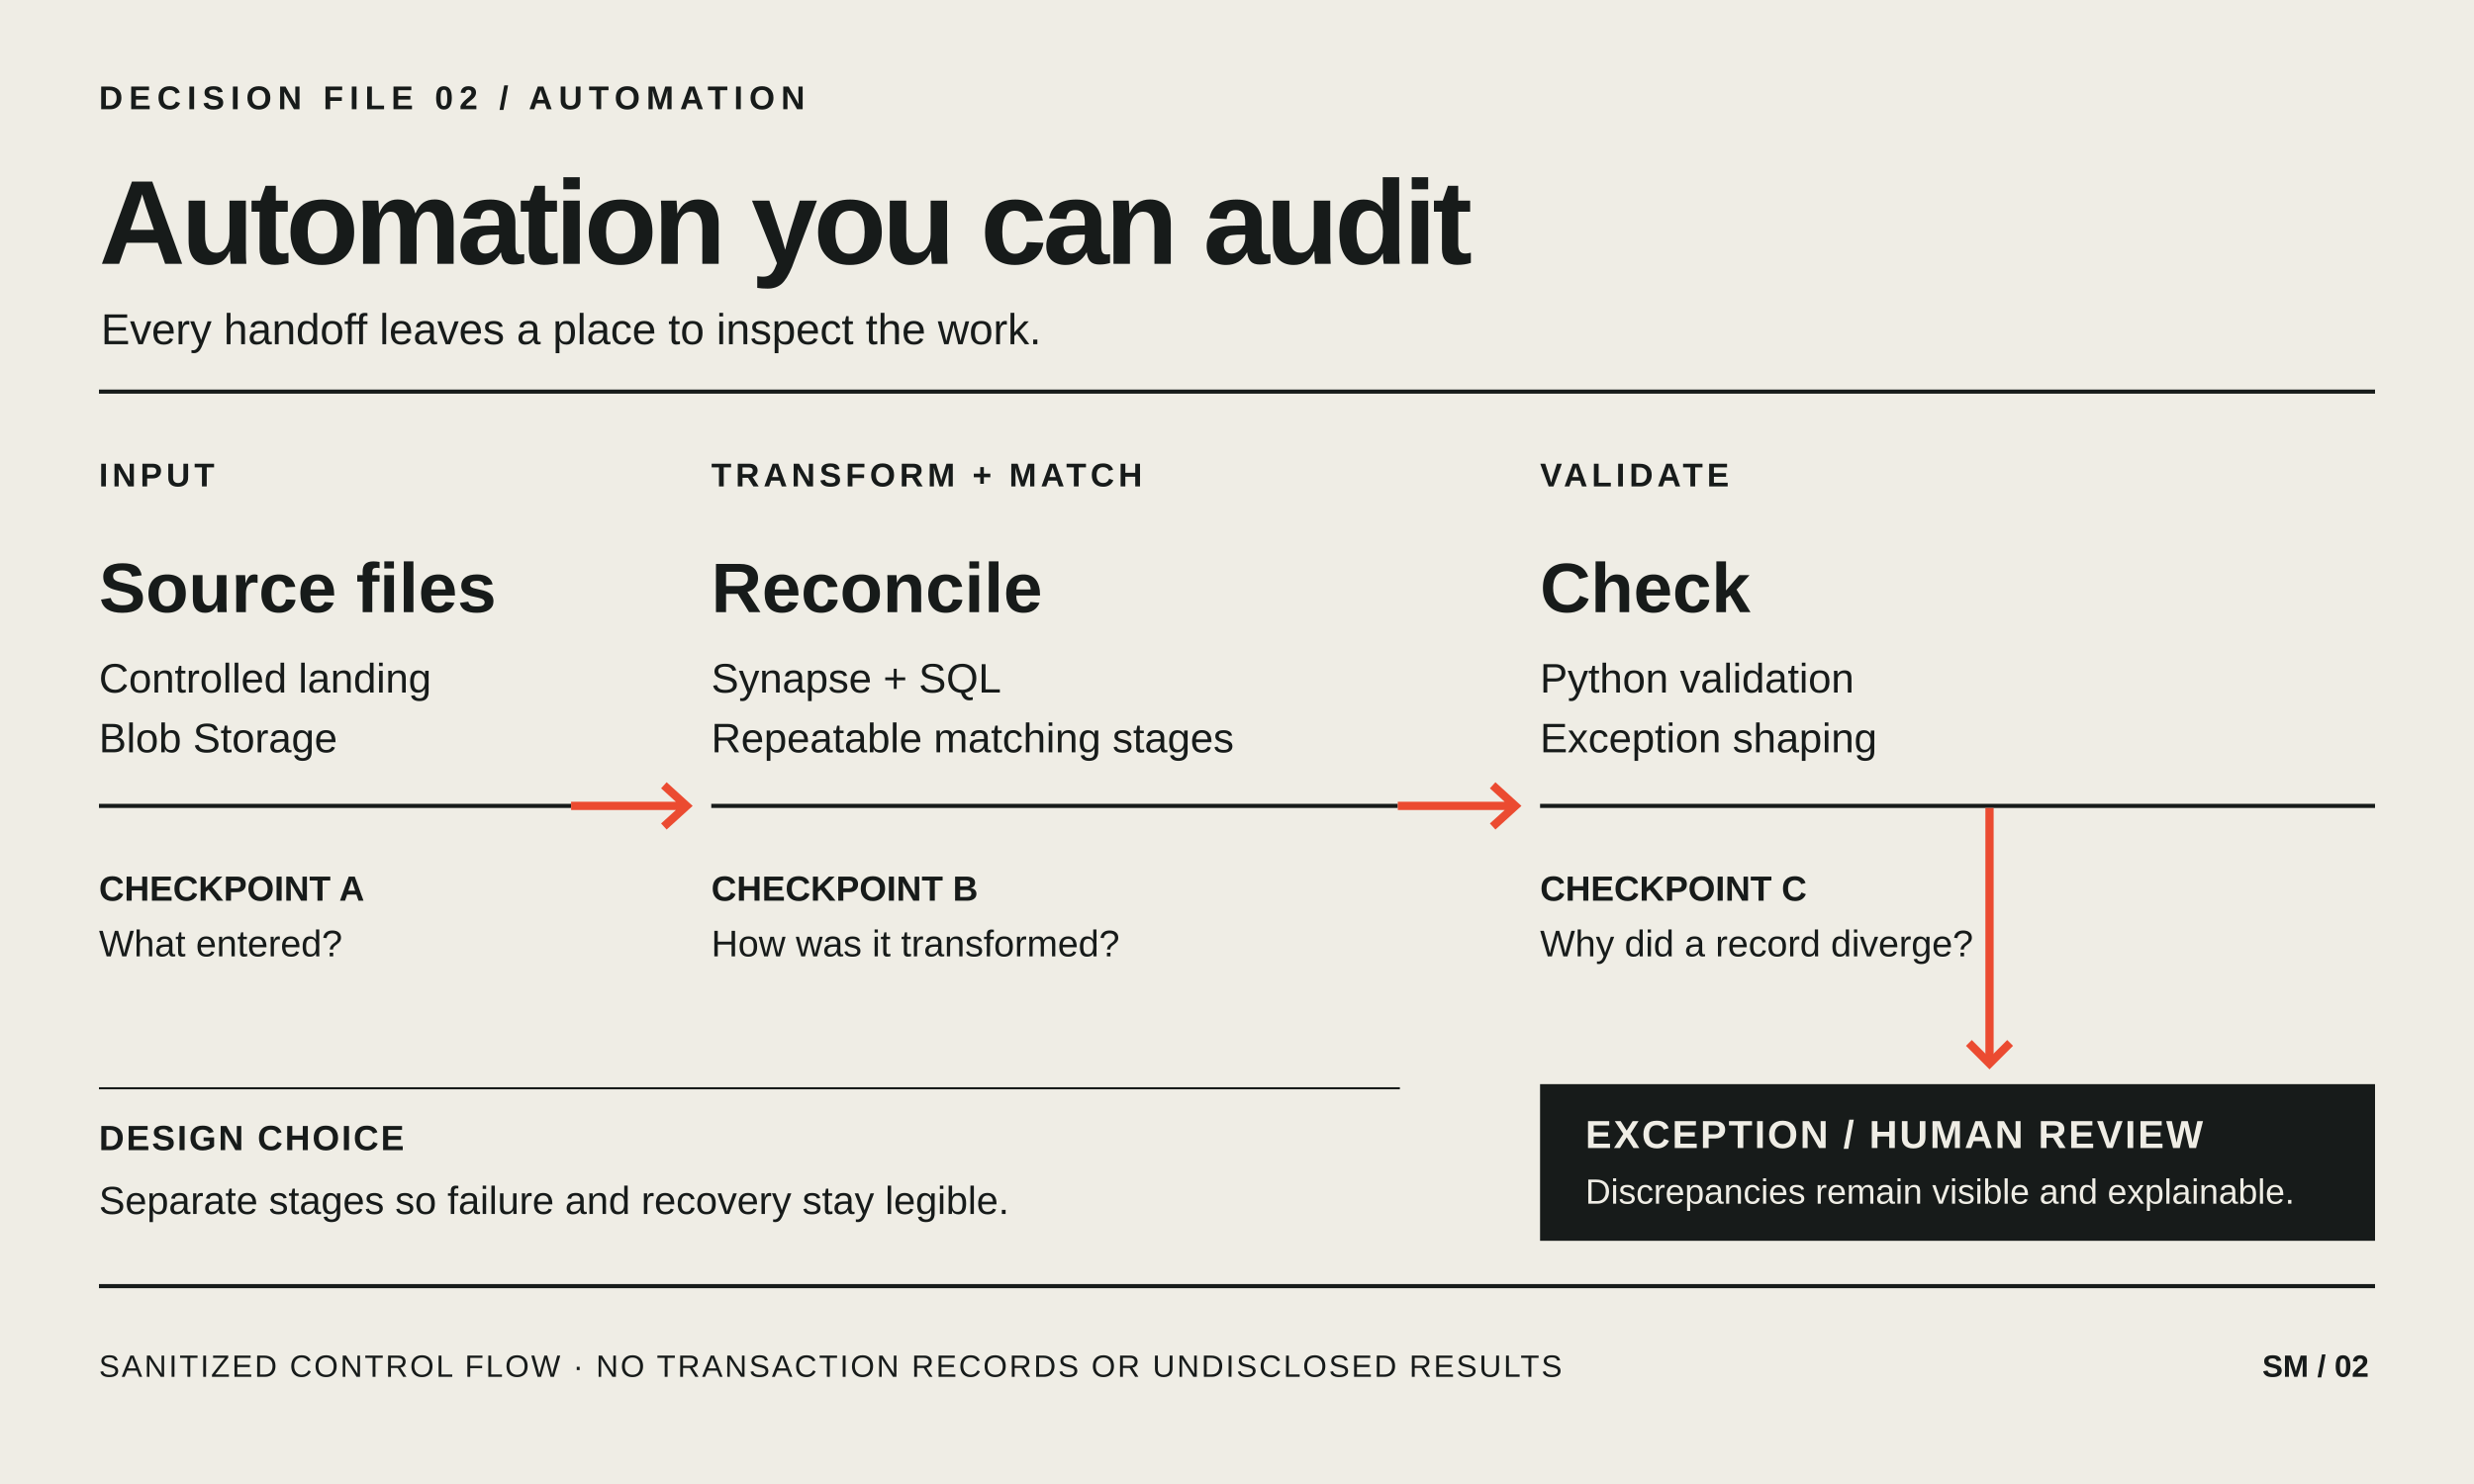
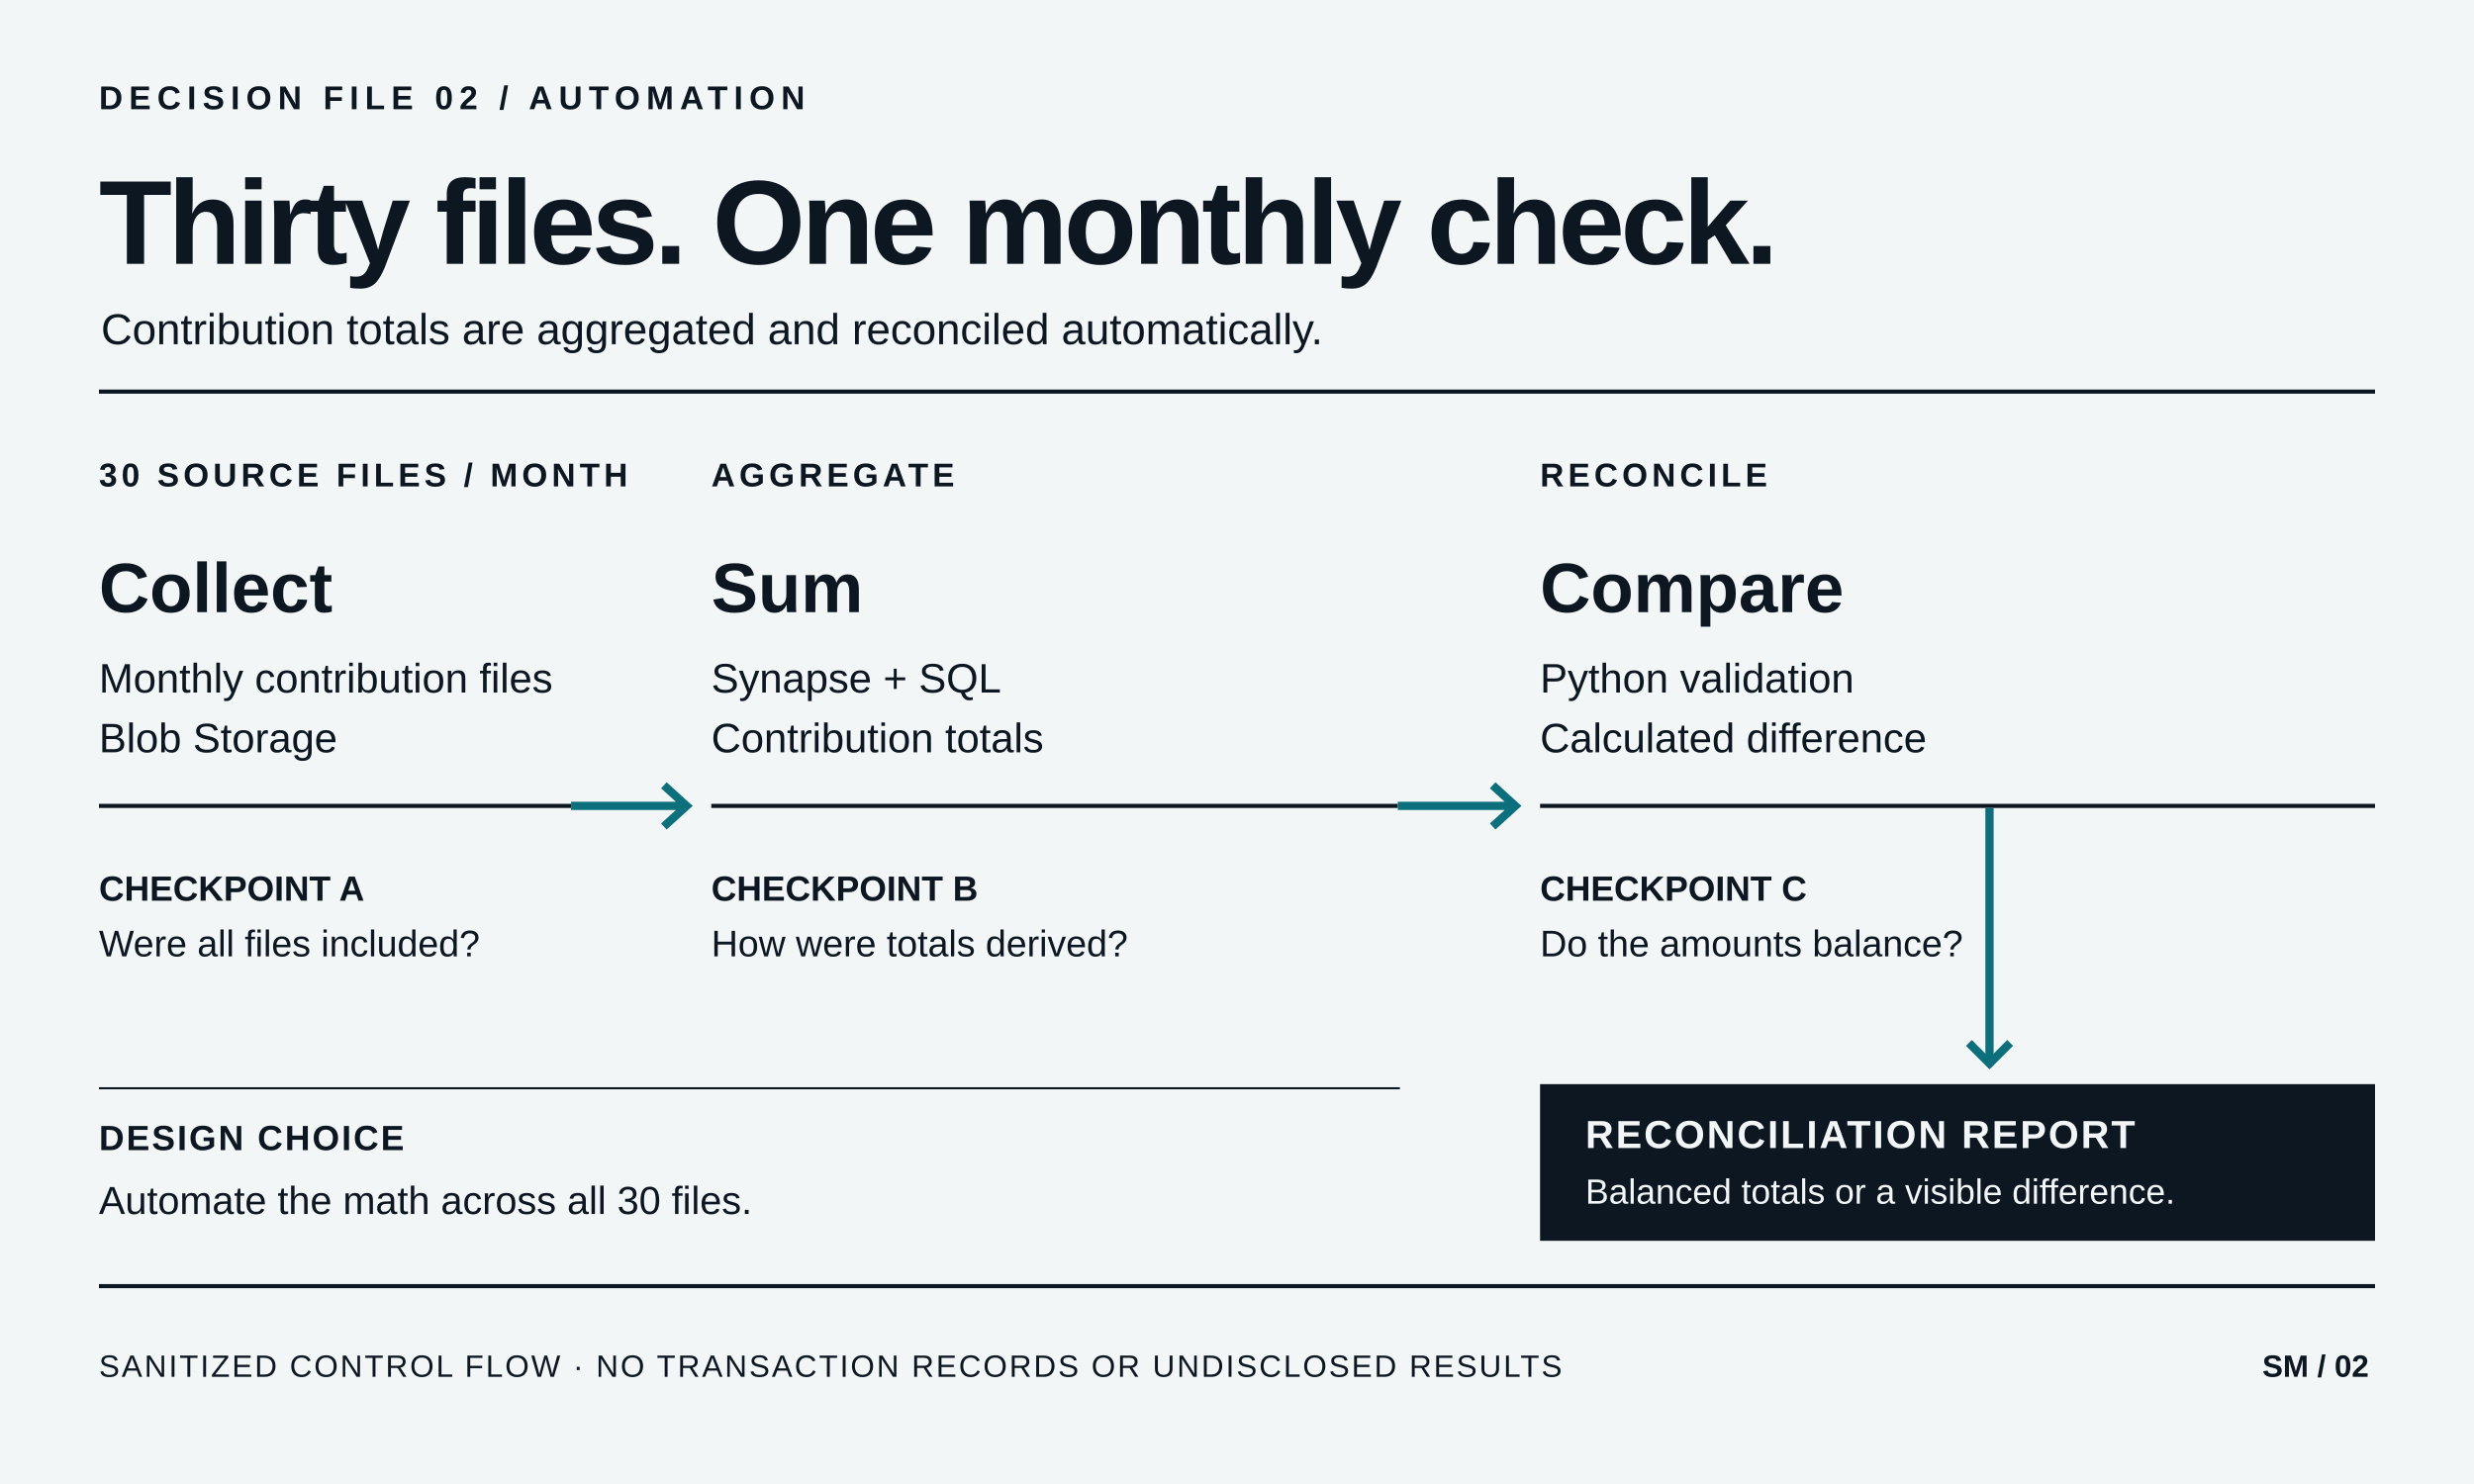
<svg xmlns="http://www.w3.org/2000/svg" viewBox="0 0 1200 720" role="img" aria-labelledby="title description">
-   <rect width="1200" height="720" fill="#EFEDE5" />
-   <g fill="#171B1A" font-family="Arial, Helvetica, sans-serif">
+   <rect width="1200" height="720" fill="#F2F6F7" />
+   <g fill="#0C1722" font-family="Arial, Helvetica, sans-serif">
    <text x="48" y="53" font-size="16" font-weight="700" letter-spacing="3">DECISION FILE 02 / AUTOMATION</text>
-     <text x="48" y="128" font-size="58" font-weight="800" letter-spacing="-2">Automation you can audit</text>
-     <text x="49" y="167" font-size="21">Every handoff leaves a place to inspect the work.</text>
+     <text x="48" y="128" font-size="58" font-weight="800" letter-spacing="-2">Thirty files. One monthly check.</text>
+     <text x="49" y="167" font-size="21">Contribution totals are aggregated and reconciled automatically.</text>
  </g>
-   <path d="M48 190H1152M48 624H1152" stroke="#171B1A" stroke-width="2" />
-   <g font-family="Arial, Helvetica, sans-serif" fill="#171B1A">
-     <text x="48" y="236" font-size="16" font-weight="700" letter-spacing="2">INPUT</text>
-     <text x="345" y="236" font-size="16" font-weight="700" letter-spacing="2">TRANSFORM + MATCH</text>
-     <text x="747" y="236" font-size="16" font-weight="700" letter-spacing="2">VALIDATE</text>
-     <text x="48" y="297" font-size="34" font-weight="700">Source files</text>
-     <text x="48" y="336" font-size="20">Controlled landing</text>
+   <path d="M48 190H1152M48 624H1152" stroke="#0C1722" stroke-width="2" />
+   <g font-family="Arial, Helvetica, sans-serif" fill="#0C1722">
+     <text x="48" y="236" font-size="16" font-weight="700" letter-spacing="2">30 SOURCE FILES / MONTH</text>
+     <text x="345" y="236" font-size="16" font-weight="700" letter-spacing="2">AGGREGATE</text>
+     <text x="747" y="236" font-size="16" font-weight="700" letter-spacing="2">RECONCILE</text>
+     <text x="48" y="297" font-size="34" font-weight="700">Collect</text>
+     <text x="48" y="336" font-size="20">Monthly contribution files</text>
    <text x="48" y="365" font-size="20">Blob Storage</text>
-     <text x="345" y="297" font-size="34" font-weight="700">Reconcile</text>
+     <text x="345" y="297" font-size="34" font-weight="700">Sum</text>
    <text x="345" y="336" font-size="20">Synapse + SQL</text>
-     <text x="345" y="365" font-size="20">Repeatable matching stages</text>
-     <text x="747" y="297" font-size="34" font-weight="700">Check</text>
+     <text x="345" y="365" font-size="20">Contribution totals</text>
+     <text x="747" y="297" font-size="34" font-weight="700">Compare</text>
    <text x="747" y="336" font-size="20">Python validation</text>
-     <text x="747" y="365" font-size="20">Exception shaping</text>
+     <text x="747" y="365" font-size="20">Calculated difference</text>
  </g>
-   <path d="M48 391H277M345 391H678M747 391H1152" stroke="#171B1A" stroke-width="2" />
-   <path d="M277 391H333M322 381L333 391L322 401M678 391H735M724 381L735 391L724 401" fill="none" stroke="#EB4B31" stroke-width="4" />
-   <g fill="#171B1A" font-family="Arial, Helvetica, sans-serif">
+   <path d="M48 391H277M345 391H678M747 391H1152" stroke="#0C1722" stroke-width="2" />
+   <path d="M277 391H333M322 381L333 391L322 401M678 391H735M724 381L735 391L724 401" fill="none" stroke="#0B707C" stroke-width="4" />
+   <g fill="#0C1722" font-family="Arial, Helvetica, sans-serif">
    <text x="48" y="437" font-size="17" font-weight="700">CHECKPOINT A</text>
-     <text x="48" y="464" font-size="18">What entered?</text>
+     <text x="48" y="464" font-size="18">Were all files included?</text>
    <text x="345" y="437" font-size="17" font-weight="700">CHECKPOINT B</text>
-     <text x="345" y="464" font-size="18">How was it transformed?</text>
+     <text x="345" y="464" font-size="18">How were totals derived?</text>
    <text x="747" y="437" font-size="17" font-weight="700">CHECKPOINT C</text>
-     <text x="747" y="464" font-size="18">Why did a record diverge?</text>
+     <text x="747" y="464" font-size="18">Do the amounts balance?</text>
  </g>
-   <path d="M965 392V516" fill="none" stroke="#EB4B31" stroke-width="4" />
-   <path d="M955 506L965 516L975 506" fill="none" stroke="#EB4B31" stroke-width="4" />
-   <rect x="747" y="526" width="405" height="76" fill="#171B1A" />
-   <g fill="#EFEDE5" font-family="Arial, Helvetica, sans-serif">
-     <text x="769" y="557" font-size="19" font-weight="700" letter-spacing="1">EXCEPTION / HUMAN REVIEW</text>
-     <text x="769" y="584" font-size="17">Discrepancies remain visible and explainable.</text>
+   <path d="M965 392V516" fill="none" stroke="#0B707C" stroke-width="4" />
+   <path d="M955 506L965 516L975 506" fill="none" stroke="#0B707C" stroke-width="4" />
+   <rect x="747" y="526" width="405" height="76" fill="#0C1722" />
+   <g fill="#F2F6F7" font-family="Arial, Helvetica, sans-serif">
+     <text x="769" y="557" font-size="19" font-weight="700" letter-spacing="1">RECONCILIATION REPORT</text>
+     <text x="769" y="584" font-size="17">Balanced totals or a visible difference.</text>
  </g>
-   <path d="M48 528H679" stroke="#171B1A" stroke-width="1" />
-   <g fill="#171B1A" font-family="Arial, Helvetica, sans-serif">
+   <path d="M48 528H679" stroke="#0C1722" stroke-width="1" />
+   <g fill="#0C1722" font-family="Arial, Helvetica, sans-serif">
    <text x="48" y="558" font-size="17" font-weight="700" letter-spacing="1">DESIGN CHOICE</text>
-     <text x="48" y="589" font-size="19">Separate stages so failure and recovery stay legible.</text>
+     <text x="48" y="589" font-size="19">Automate the math across all 30 files.</text>
    <text x="48" y="668" font-size="15" letter-spacing="1">SANITIZED CONTROL FLOW · NO TRANSACTION RECORDS OR UNDISCLOSED RESULTS</text>
    <text x="1149" y="668" text-anchor="end" font-size="15" font-weight="700">SM / 02</text>
  </g>
</svg>
